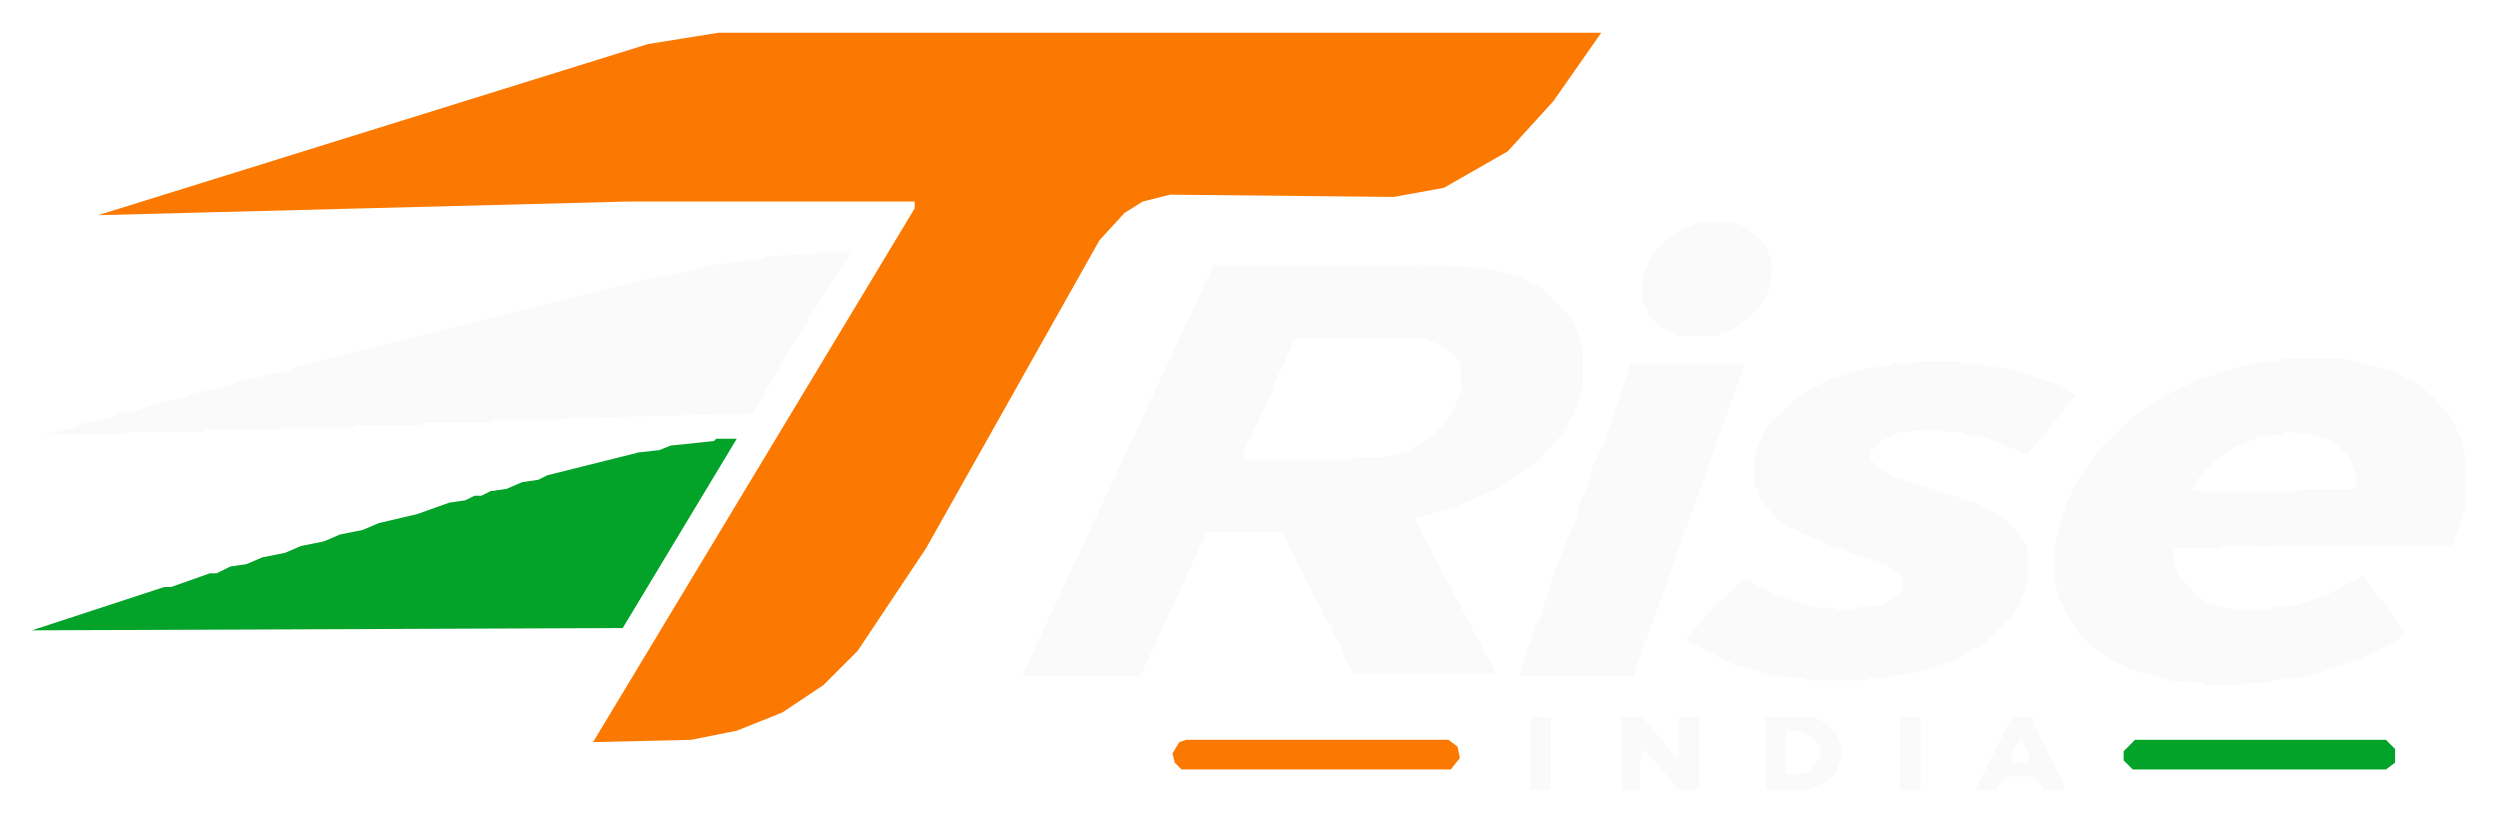
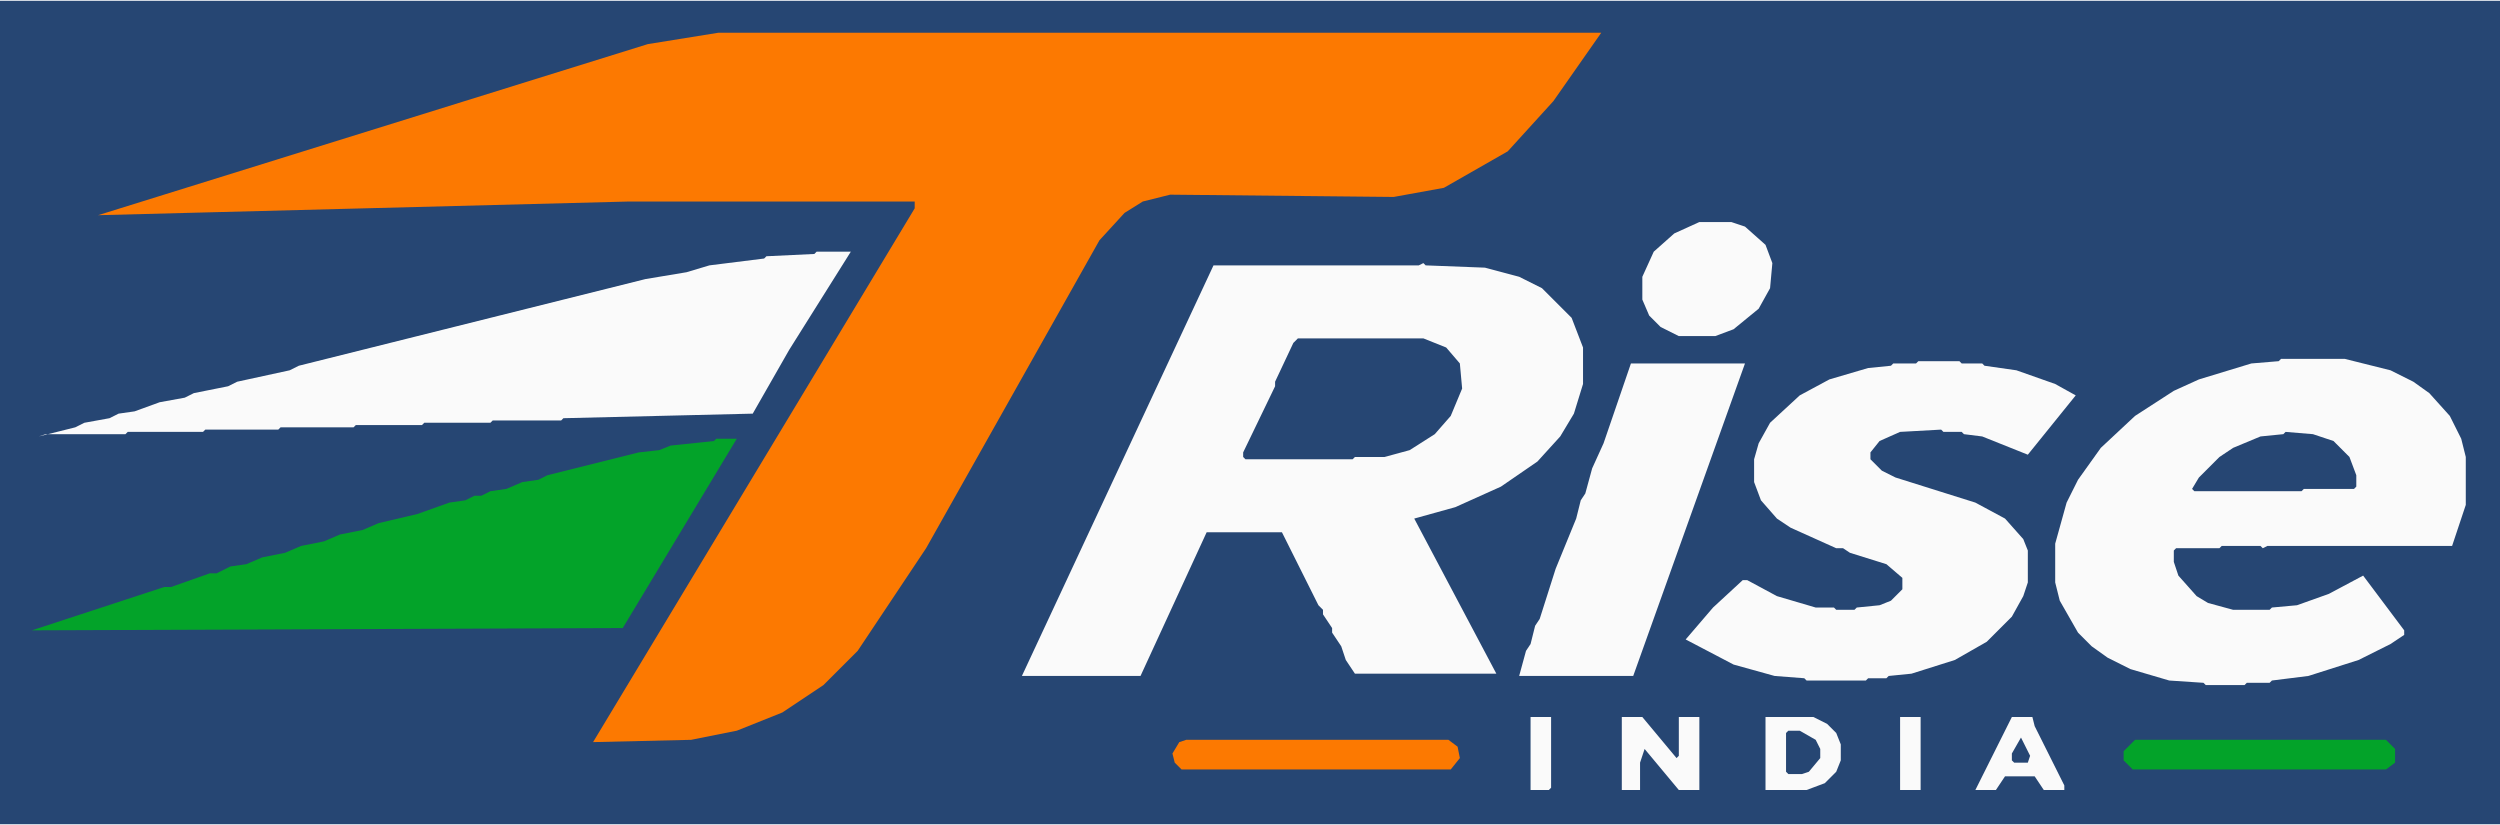
<svg xmlns="http://www.w3.org/2000/svg" width="800" height="264" viewBox="0 0 1096 361" role="img" aria-labelledby="trise-title trise-desc">
+   <rect width="100%" height="100%" fill="#264673" />
  <path fill="#FC7901" fill-rule="evenodd" d="M514,330 L515,334 L518,337 L636,337 L640,332 L639,327 L635,324 L520,324 L517,325Z M43,94 L276,88 L401,88 L401,91 L260,325 L303,324 L323,320 L343,312 L361,300 L376,285 L406,240 L482,105 L493,93 L501,88 L513,85 L611,86 L633,82 L661,66 L681,44 L702,14 L315,14 L284,19Z" />
  <path fill="#03A329" fill-rule="evenodd" d="M931,329 L931,333 L935,337 L1046,337 L1050,334 L1050,328 L1046,324 L936,324Z M323,192 L314,192 L313,193 L294,195 L289,197 L280,198 L240,208 L236,210 L229,211 L222,214 L215,215 L211,217 L208,217 L204,219 L197,220 L183,225 L166,229 L159,232 L149,234 L142,237 L132,239 L125,242 L115,244 L108,247 L101,248 L95,251 L92,251 L75,257 L72,257 L14,276 L273,275Z" />
  <path fill="#FAFAFA" fill-rule="evenodd" d="M882,314 L866,346 L875,346 L879,340 L892,340 L896,346 L905,346 L905,344 L892,318 L891,314Z M886,323 L890,331 L889,334 L883,334 L882,333 L882,330Z M833,314 L833,346 L842,346 L842,314Z M774,314 L774,346 L792,346 L800,343 L805,338 L807,333 L807,326 L805,321 L801,317 L795,314Z M784,320 L789,320 L796,324 L798,328 L798,332 L793,338 L790,339 L784,339 L783,338 L783,321Z M711,314 L711,346 L719,346 L719,334 L721,328 L736,346 L745,346 L745,314 L736,314 L736,331 L735,332 L720,314Z M671,314 L671,346 L679,346 L680,345 L680,314Z M765,159 L715,159 L703,194 L698,205 L695,216 L693,219 L691,227 L682,249 L675,271 L673,274 L671,282 L669,285 L666,296 L716,296Z M910,173 L901,168 L884,162 L870,160 L869,159 L860,159 L859,158 L841,158 L840,159 L830,159 L829,160 L819,161 L802,166 L789,173 L776,185 L771,194 L769,201 L769,211 L772,219 L779,227 L785,231 L805,240 L808,240 L811,242 L827,247 L834,253 L834,258 L829,263 L824,265 L814,266 L813,267 L805,267 L804,266 L796,266 L779,261 L766,254 L764,254 L751,266 L739,280 L760,291 L778,296 L791,297 L792,298 L818,298 L819,297 L827,297 L828,296 L838,295 L857,289 L871,281 L882,270 L887,261 L889,255 L889,241 L887,236 L879,227 L866,220 L831,209 L825,206 L820,201 L820,198 L824,193 L833,189 L851,188 L852,189 L860,189 L861,190 L869,191 L889,199Z M1074,182 L1065,172 L1058,167 L1048,162 L1028,157 L1000,157 L999,158 L987,159 L964,166 L953,171 L936,182 L921,196 L911,210 L906,220 L901,238 L901,255 L903,263 L911,277 L917,283 L924,288 L934,293 L951,298 L966,299 L967,300 L984,300 L985,299 L995,299 L996,298 L1012,296 L1034,289 L1048,282 L1054,278 L1054,276 L1036,252 L1021,260 L1007,265 L996,266 L995,267 L979,267 L968,264 L963,261 L955,252 L953,246 L953,241 L954,240 L973,240 L974,239 L991,239 L992,240 L994,239 L1075,239 L1081,221 L1081,200 L1079,192Z M1033,208 L1033,213 L1032,214 L1010,214 L1009,215 L962,215 L961,214 L964,209 L973,200 L979,196 L991,191 L1001,190 L1002,189 L1014,190 L1023,193 L1030,200Z M689,139 L676,126 L666,121 L651,117 L625,116 L624,115 L622,116 L532,116 L448,296 L500,296 L529,233 L562,233 L578,265 L580,267 L580,269 L584,275 L584,277 L588,283 L590,289 L594,295 L656,295 L620,227 L638,222 L658,213 L674,202 L684,191 L690,181 L694,168 L694,152Z M545,200 L545,198 L559,169 L559,167 L567,150 L569,148 L624,148 L634,152 L640,159 L641,170 L636,182 L629,190 L618,197 L607,200 L594,200 L593,201 L546,201Z M373,110 L358,110 L357,111 L336,112 L335,113 L311,116 L301,119 L283,122 L131,160 L127,162 L104,167 L100,169 L85,172 L81,174 L70,176 L59,180 L52,181 L48,183 L37,185 L33,187 L17,191 L20,190 L55,190 L56,189 L89,189 L90,188 L122,188 L123,187 L155,187 L156,186 L185,186 L186,185 L215,185 L216,184 L246,184 L247,183 L330,181 L346,153Z M765,99 L759,97 L745,97 L734,102 L725,110 L720,121 L720,131 L723,138 L728,143 L736,147 L752,147 L760,144 L771,135 L776,126 L777,115 L774,107Z" />
</svg>
